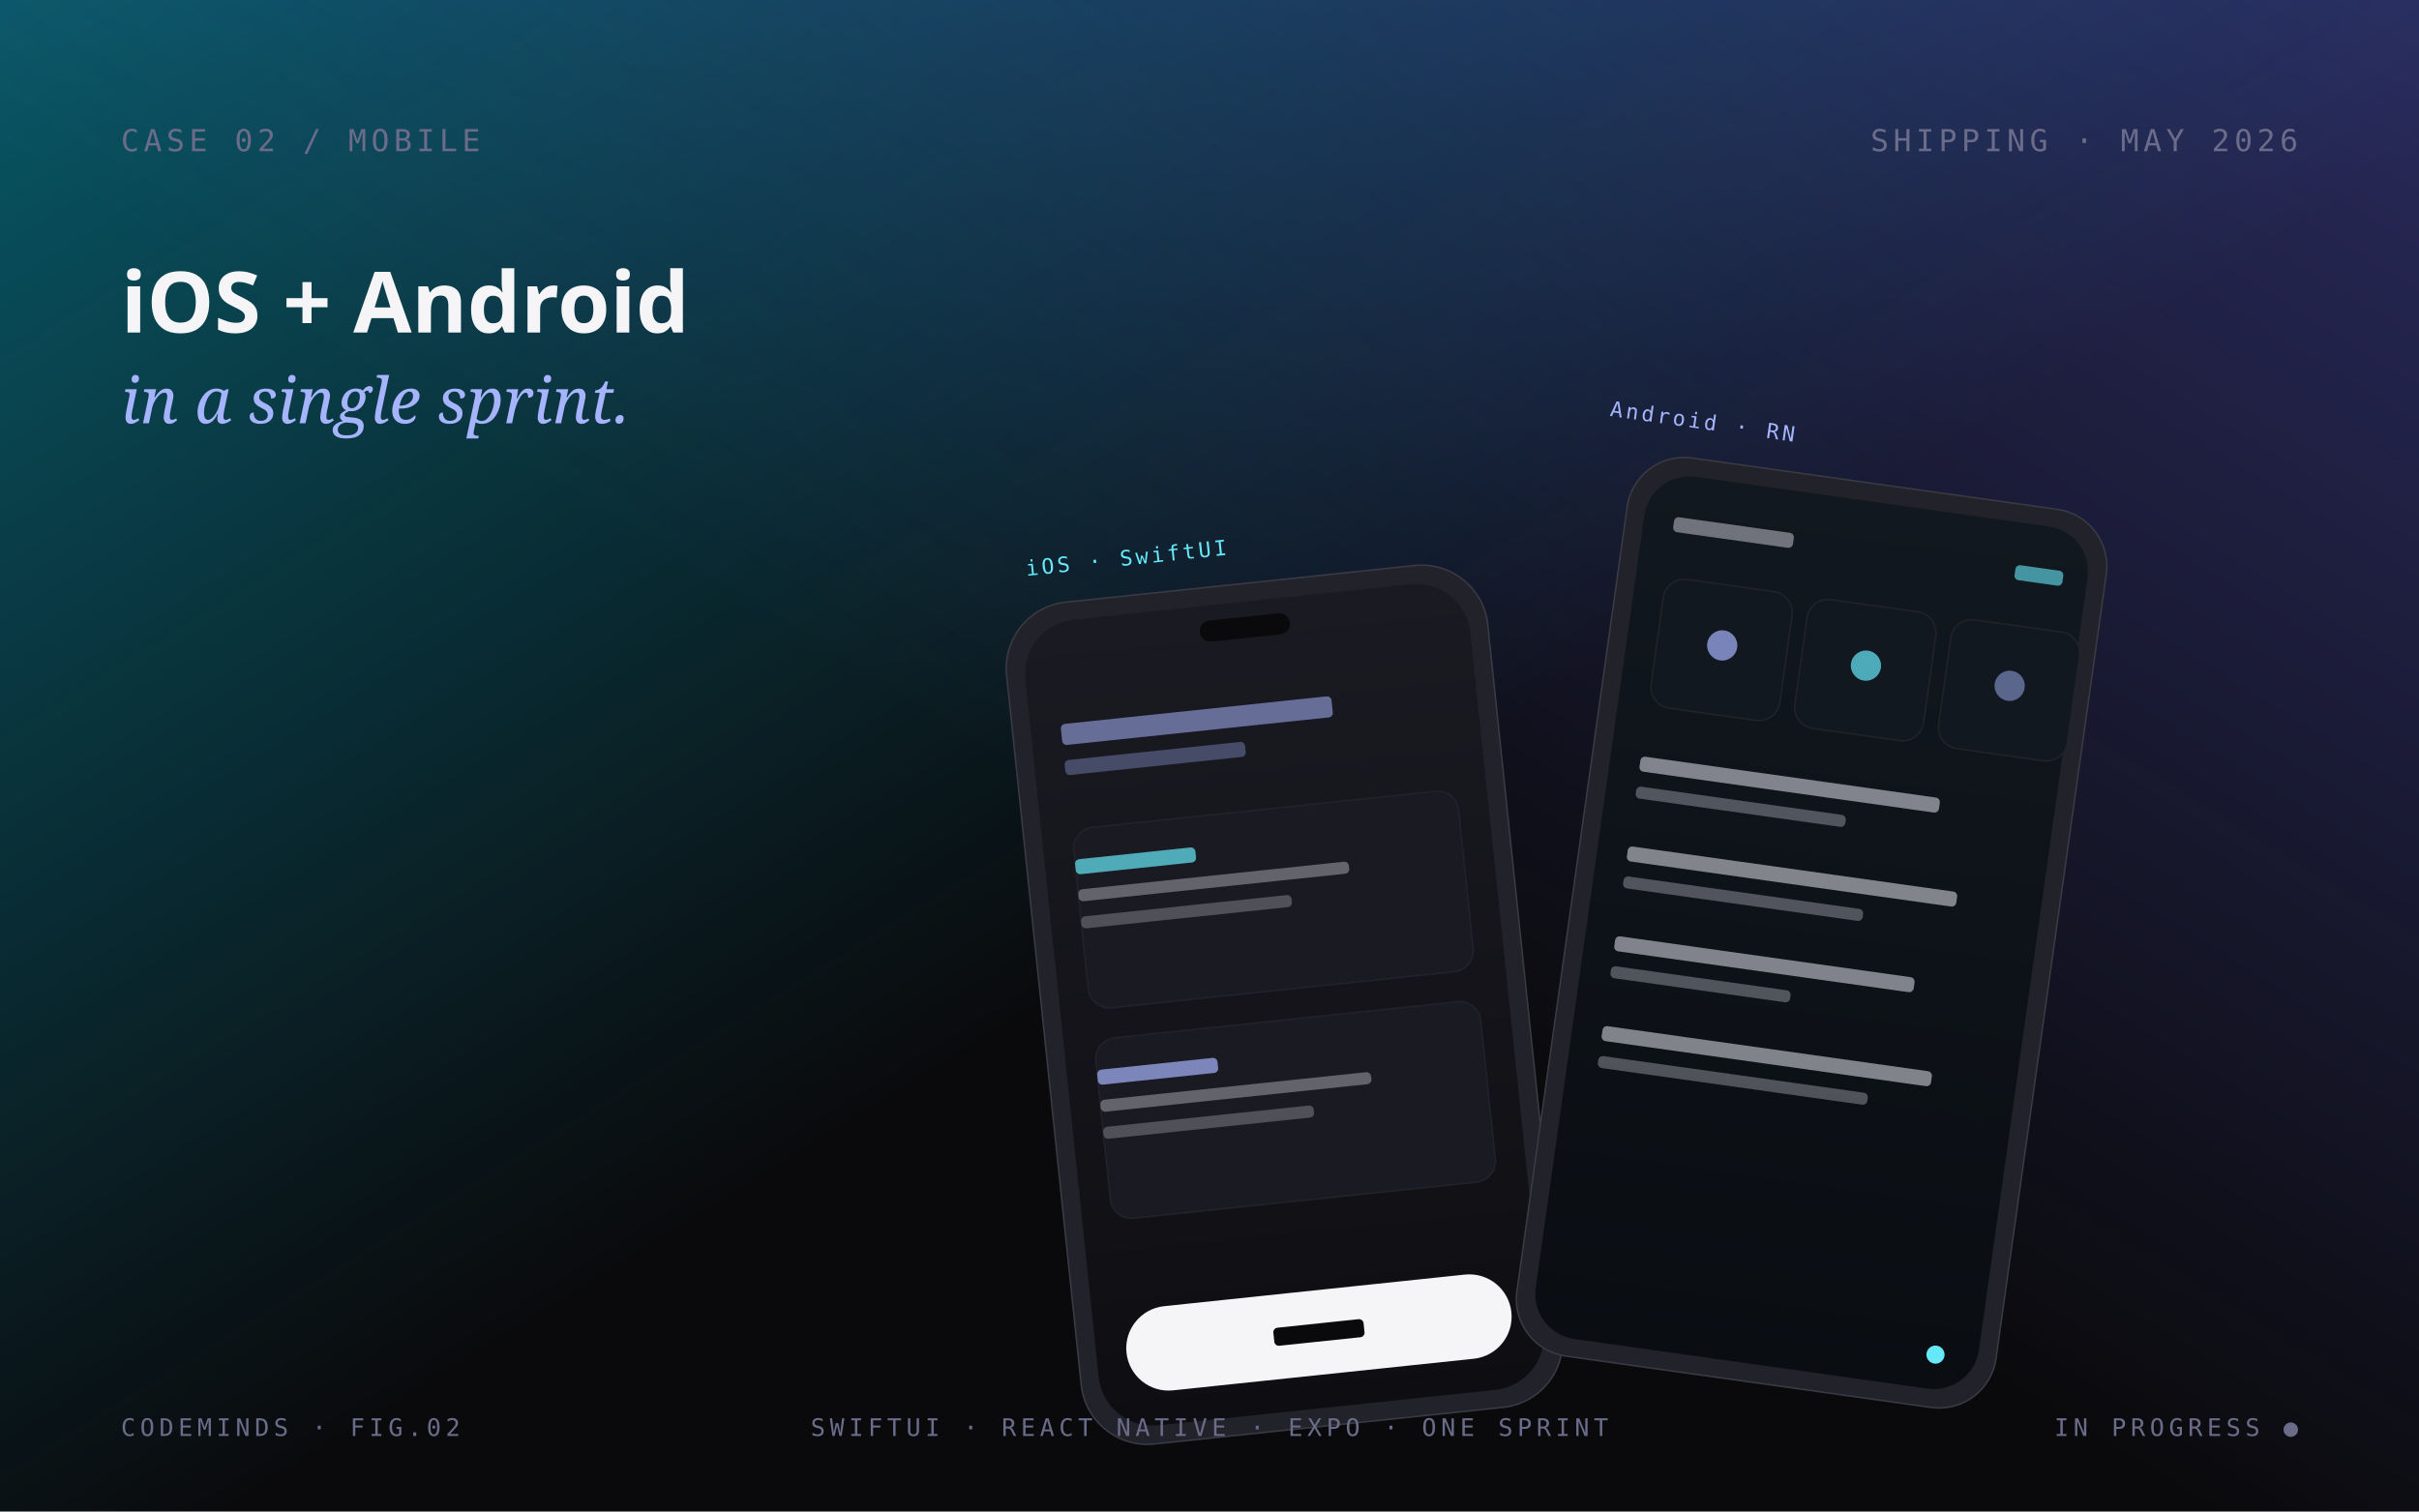
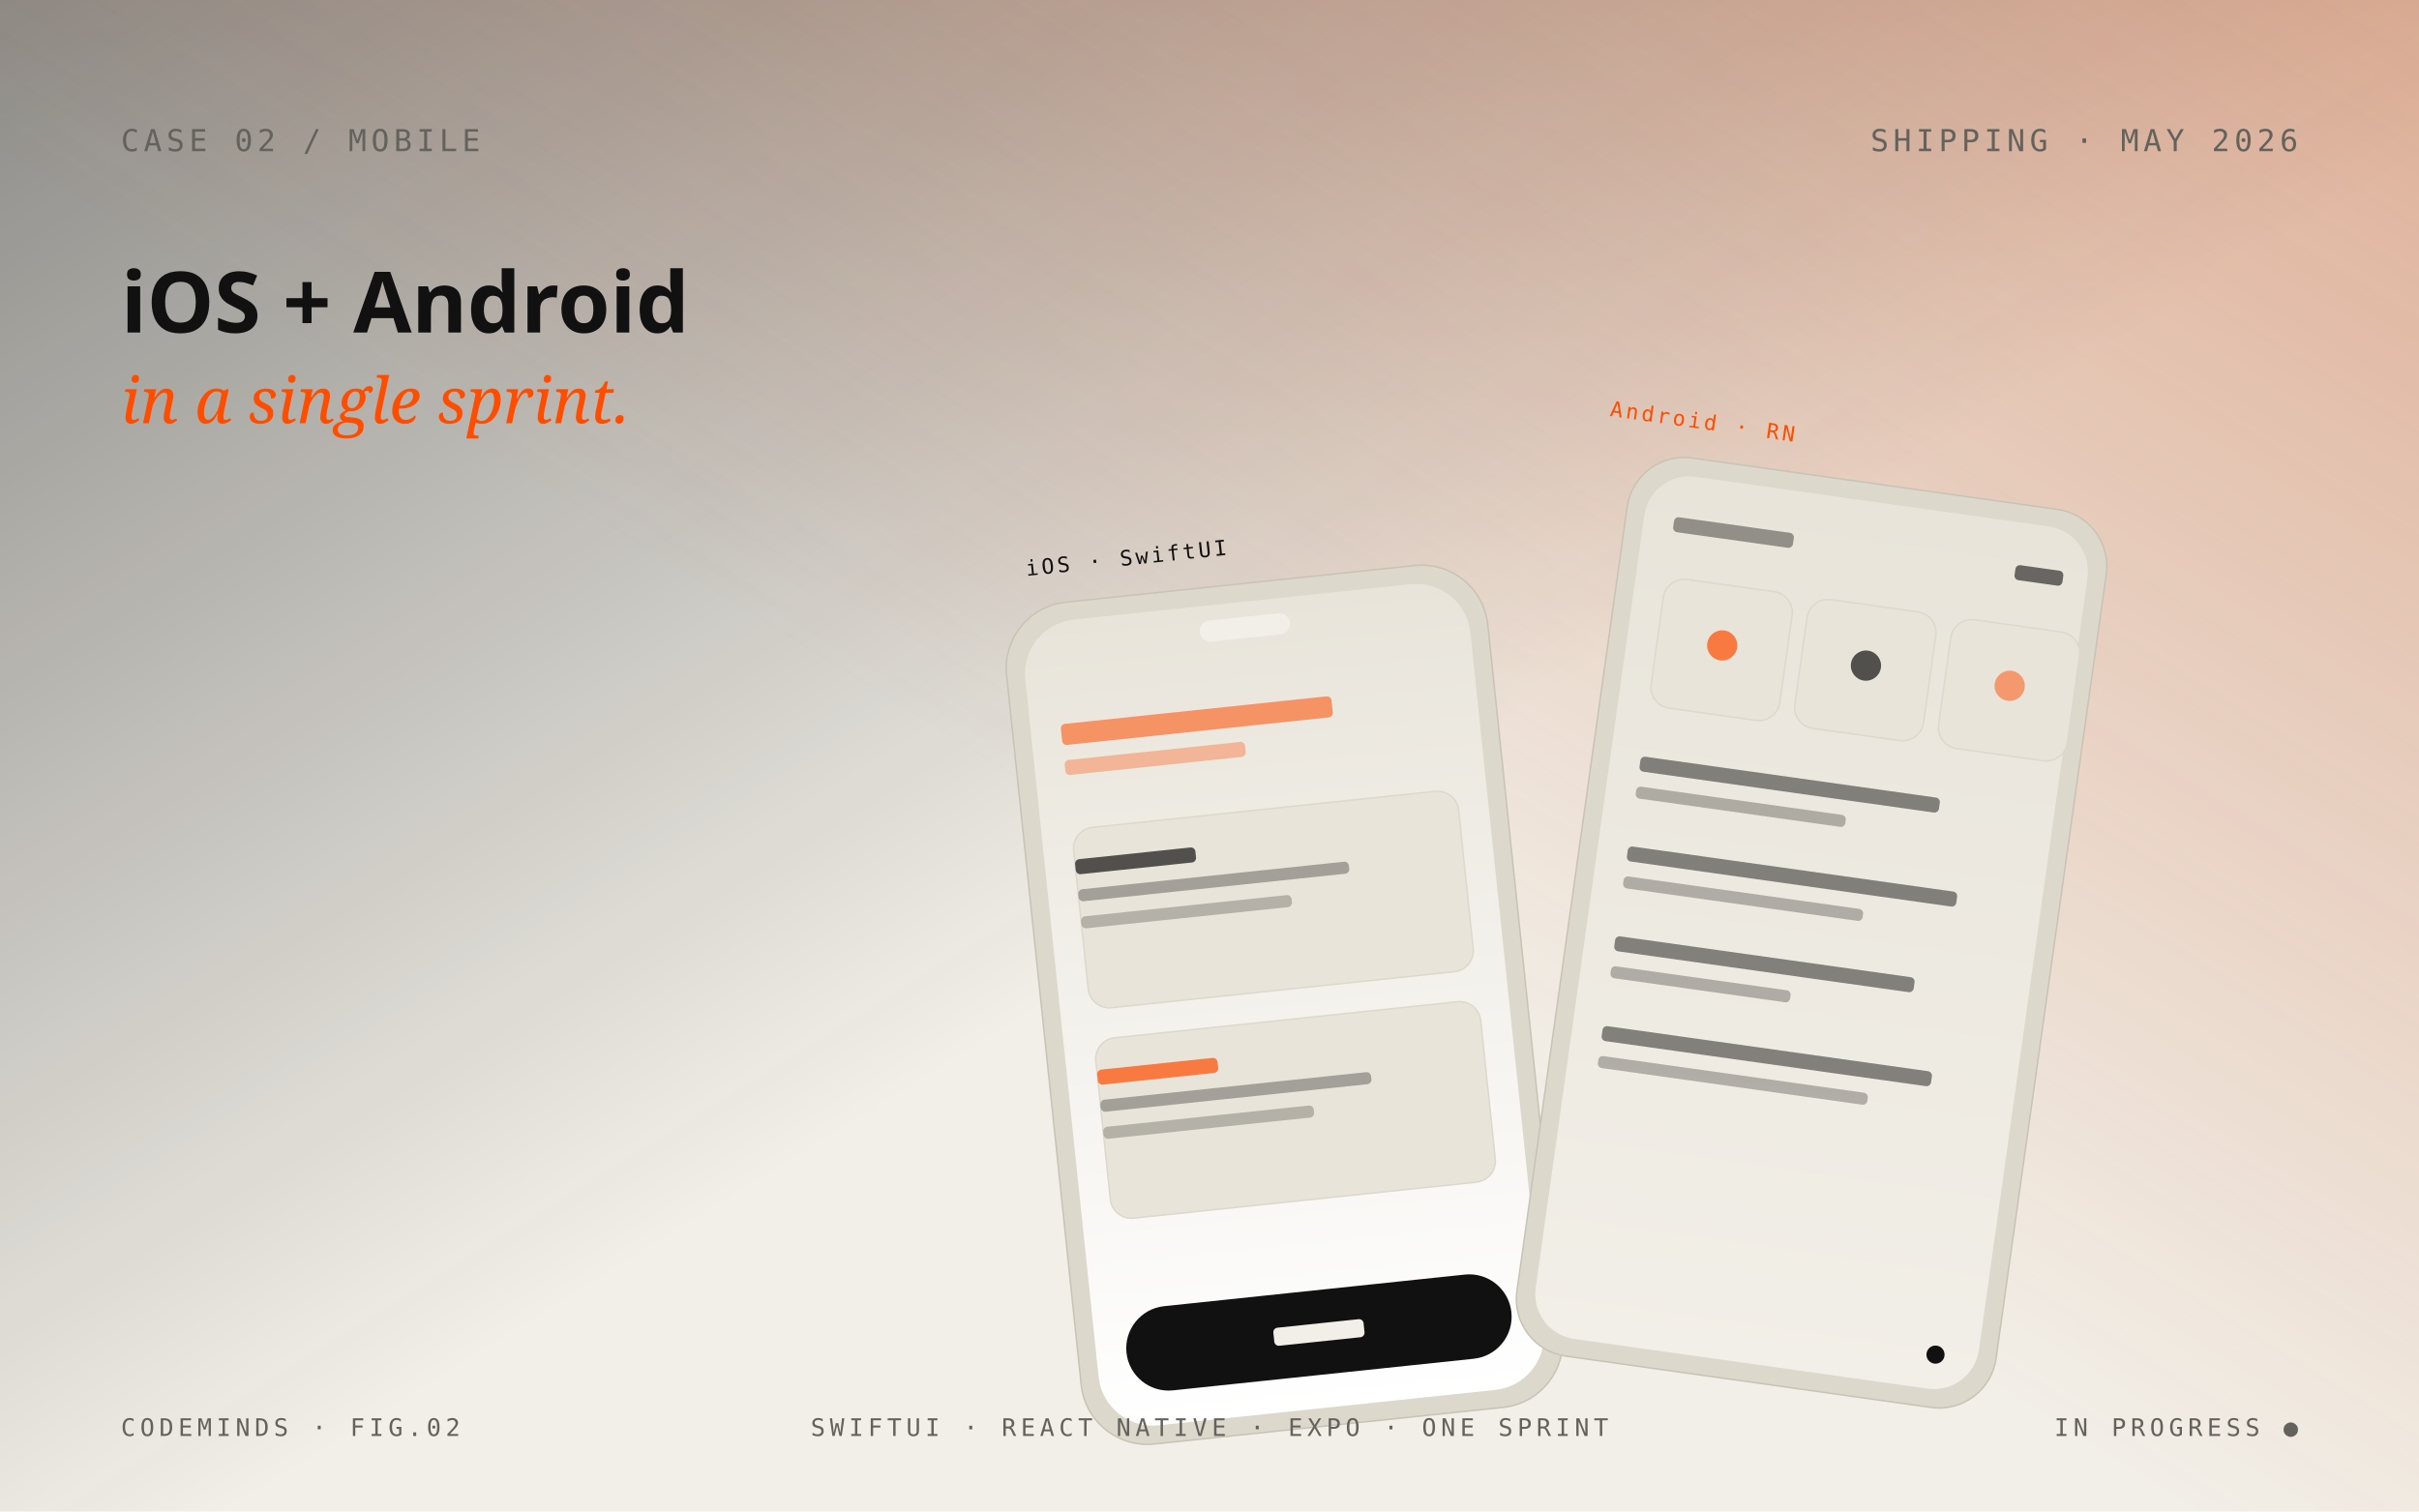
<svg xmlns="http://www.w3.org/2000/svg" viewBox="0 0 1600 1000" preserveAspectRatio="xMidYMid slice" role="img" aria-label="YC mobile MVP — twin device cover">
  <defs>
    <linearGradient id="mobGlow" x1="0" y1="0" x2="1" y2="1">
-       <stop offset="0%" stop-color="#06b6d4" stop-opacity="0.45" />
-       <stop offset="55%" stop-color="#06b6d4" stop-opacity="0" />
+       <stop offset="0%" stop-color="#111111" stop-opacity="0.45" />
+       <stop offset="55%" stop-color="#111111" stop-opacity="0" />
    </linearGradient>
    <linearGradient id="mobGlow2" x1="1" y1="0" x2="0" y2="1">
-       <stop offset="0%" stop-color="#6366f1" stop-opacity="0.35" />
-       <stop offset="55%" stop-color="#6366f1" stop-opacity="0" />
+       <stop offset="0%" stop-color="#B83700" stop-opacity="0.35" />
+       <stop offset="55%" stop-color="#B83700" stop-opacity="0" />
    </linearGradient>
    <linearGradient id="screenA" x1="0" y1="0" x2="0" y2="1">
-       <stop offset="0%" stop-color="#1a1a22" />
-       <stop offset="100%" stop-color="#0e0e12" />
+       <stop offset="0%" stop-color="#E8E4DA" />
+       <stop offset="100%" stop-color="#FFFFFF" />
    </linearGradient>
    <linearGradient id="screenB" x1="0" y1="0" x2="0" y2="1">
-       <stop offset="0%" stop-color="#11181f" />
-       <stop offset="100%" stop-color="#0a0d12" />
+       <stop offset="0%" stop-color="#E8E4DA" />
+       <stop offset="100%" stop-color="#F2EFE8" />
    </linearGradient>
  </defs>
-   <rect width="1600" height="1000" fill="#0a0a0c" />
+   <rect width="1600" height="1000" fill="#F2EFE8" />
  <rect width="1600" height="1000" fill="url(#mobGlow)" />
  <rect width="1600" height="1000" fill="url(#mobGlow2)" />
-   <g font-family="ui-monospace, SFMono-Regular, monospace" font-size="20" letter-spacing="3" fill="#6b6c8a">
+   <g font-family="ui-monospace, SFMono-Regular, monospace" font-size="20" letter-spacing="3" fill="#64625C">
    <text x="80" y="100">CASE 02 / MOBILE</text>
    <text x="1520" y="100" text-anchor="end">SHIPPING · MAY 2026</text>
  </g>
  <g font-family="Geist, system-ui, sans-serif">
-     <text x="80" y="220" font-size="56" font-weight="600" fill="#f5f5f7">iOS + Android</text>
-     <text x="80" y="280" font-size="42" font-weight="400" fill="#a5b4fc" font-style="italic" font-family="'Instrument Serif', Georgia, serif">in a single sprint.</text>
+     <text x="80" y="220" font-size="56" font-weight="600" fill="#111111">iOS + Android</text>
+     <text x="80" y="280" font-size="42" font-weight="400" fill="#FF4D00" font-style="italic" font-family="'Instrument Serif', Georgia, serif">in a single sprint.</text>
  </g>
  <g transform="translate(880, 380) rotate(-6)">
-     <rect x="-220" y="0" width="320" height="560" rx="44" fill="#22222a" stroke="#3a3a45" />
+     <rect x="-220" y="0" width="320" height="560" rx="44" fill="#DDD8CC" stroke="#C9C3B5" />
    <rect x="-208" y="12" width="296" height="536" rx="36" fill="url(#screenA)" />
-     <rect x="-90" y="22" width="60" height="14" rx="7" fill="#0a0a0c" />
-     <g fill="#a5b4fc" opacity="0.55">
+     <rect x="-90" y="22" width="60" height="14" rx="7" fill="#F2EFE8" />
+     <g fill="#FF4D00" opacity="0.55">
      <rect x="-188" y="80" width="180" height="14" rx="3" />
      <rect x="-188" y="104" width="120" height="10" rx="3" opacity="0.6" />
    </g>
-     <g fill="#1a1a22" stroke="#22222a">
+     <g fill="#E8E4DA" stroke="#DDD8CC">
      <rect x="-188" y="150" width="256" height="120" rx="14" />
      <rect x="-188" y="290" width="256" height="120" rx="14" />
    </g>
-     <rect x="-188" y="170" width="80" height="10" rx="3" fill="#67e8f9" opacity="0.7" />
-     <rect x="-188" y="190" width="180" height="8" rx="3" fill="#cfcfd9" opacity="0.4" />
-     <rect x="-188" y="208" width="140" height="8" rx="3" fill="#cfcfd9" opacity="0.3" />
-     <rect x="-188" y="310" width="80" height="10" rx="3" fill="#a5b4fc" opacity="0.7" />
-     <rect x="-188" y="330" width="180" height="8" rx="3" fill="#cfcfd9" opacity="0.4" />
-     <rect x="-188" y="348" width="140" height="8" rx="3" fill="#cfcfd9" opacity="0.3" />
-     <rect x="-188" y="470" width="256" height="56" rx="28" fill="#f5f5f7" />
-     <rect x="-90" y="492" width="60" height="12" rx="3" fill="#0a0a0c" />
-     <text x="-200" y="-20" font-family="ui-monospace, monospace" font-size="14" fill="#67e8f9" letter-spacing="2">iOS · SwiftUI</text>
+     <rect x="-188" y="170" width="80" height="10" rx="3" fill="#111111" opacity="0.7" />
+     <rect x="-188" y="190" width="180" height="8" rx="3" fill="#3A3935" opacity="0.4" />
+     <rect x="-188" y="208" width="140" height="8" rx="3" fill="#3A3935" opacity="0.3" />
+     <rect x="-188" y="310" width="80" height="10" rx="3" fill="#FF4D00" opacity="0.7" />
+     <rect x="-188" y="330" width="180" height="8" rx="3" fill="#3A3935" opacity="0.4" />
+     <rect x="-188" y="348" width="140" height="8" rx="3" fill="#3A3935" opacity="0.3" />
+     <rect x="-188" y="470" width="256" height="56" rx="28" fill="#111111" />
+     <rect x="-90" y="492" width="60" height="12" rx="3" fill="#F2EFE8" />
+     <text x="-200" y="-20" font-family="ui-monospace, monospace" font-size="14" fill="#111111" letter-spacing="2">iOS · SwiftUI</text>
  </g>
  <g transform="translate(1240, 320) rotate(8)">
-     <rect x="-160" y="0" width="320" height="600" rx="38" fill="#22222a" stroke="#3a3a45" />
+     <rect x="-160" y="0" width="320" height="600" rx="38" fill="#DDD8CC" stroke="#C9C3B5" />
    <rect x="-148" y="12" width="296" height="576" rx="30" fill="url(#screenB)" />
-     <rect x="-128" y="40" width="80" height="10" rx="3" fill="#cfcfd9" opacity="0.5" />
-     <rect x="100" y="40" width="32" height="10" rx="3" fill="#67e8f9" opacity="0.6" />
-     <g fill="#11181f" stroke="#22222a">
+     <rect x="-128" y="40" width="80" height="10" rx="3" fill="#3A3935" opacity="0.5" />
+     <rect x="100" y="40" width="32" height="10" rx="3" fill="#111111" opacity="0.6" />
+     <g fill="#E8E4DA" stroke="#DDD8CC">
      <rect x="-128" y="80" width="86" height="86" rx="14" />
      <rect x="-32" y="80" width="86" height="86" rx="14" />
      <rect x="64" y="80" width="86" height="86" rx="14" />
    </g>
-     <circle cx="-85" cy="120" r="10" fill="#a5b4fc" opacity="0.7" />
-     <circle cx="11" cy="120" r="10" fill="#67e8f9" opacity="0.7" />
-     <circle cx="107" cy="120" r="10" fill="#a5b4fc" opacity="0.5" />
-     <g fill="#cfcfd9">
+     <circle cx="-85" cy="120" r="10" fill="#FF4D00" opacity="0.7" />
+     <circle cx="11" cy="120" r="10" fill="#111111" opacity="0.7" />
+     <circle cx="107" cy="120" r="10" fill="#FF4D00" opacity="0.5" />
+     <g fill="#3A3935">
      <rect x="-128" y="200" width="200" height="10" rx="3" opacity="0.6" />
      <rect x="-128" y="220" width="140" height="8" rx="3" opacity="0.35" />
      <rect x="-128" y="260" width="220" height="10" rx="3" opacity="0.6" />
      <rect x="-128" y="280" width="160" height="8" rx="3" opacity="0.35" />
      <rect x="-128" y="320" width="200" height="10" rx="3" opacity="0.6" />
      <rect x="-128" y="340" width="120" height="8" rx="3" opacity="0.35" />
      <rect x="-128" y="380" width="220" height="10" rx="3" opacity="0.6" />
      <rect x="-128" y="400" width="180" height="8" rx="3" opacity="0.35" />
    </g>
-     <circle cx="120" cy="565" r="6" fill="#67e8f9" />
-     <text x="-180" y="-20" font-family="ui-monospace, monospace" font-size="14" fill="#a5b4fc" letter-spacing="2">Android · RN</text>
+     <circle cx="120" cy="565" r="6" fill="#111111" />
+     <text x="-180" y="-20" font-family="ui-monospace, monospace" font-size="14" fill="#FF4D00" letter-spacing="2">Android · RN</text>
  </g>
-   <g font-family="ui-monospace, monospace" font-size="16" letter-spacing="3" fill="#6b6c8a">
+   <g font-family="ui-monospace, monospace" font-size="16" letter-spacing="3" fill="#64625C">
    <text x="80" y="950">CODEMINDS · FIG.02</text>
    <text x="800" y="950" text-anchor="middle">SWIFTUI · REACT NATIVE · EXPO · ONE SPRINT</text>
    <text x="1520" y="950" text-anchor="end">IN PROGRESS ●</text>
  </g>
</svg>
